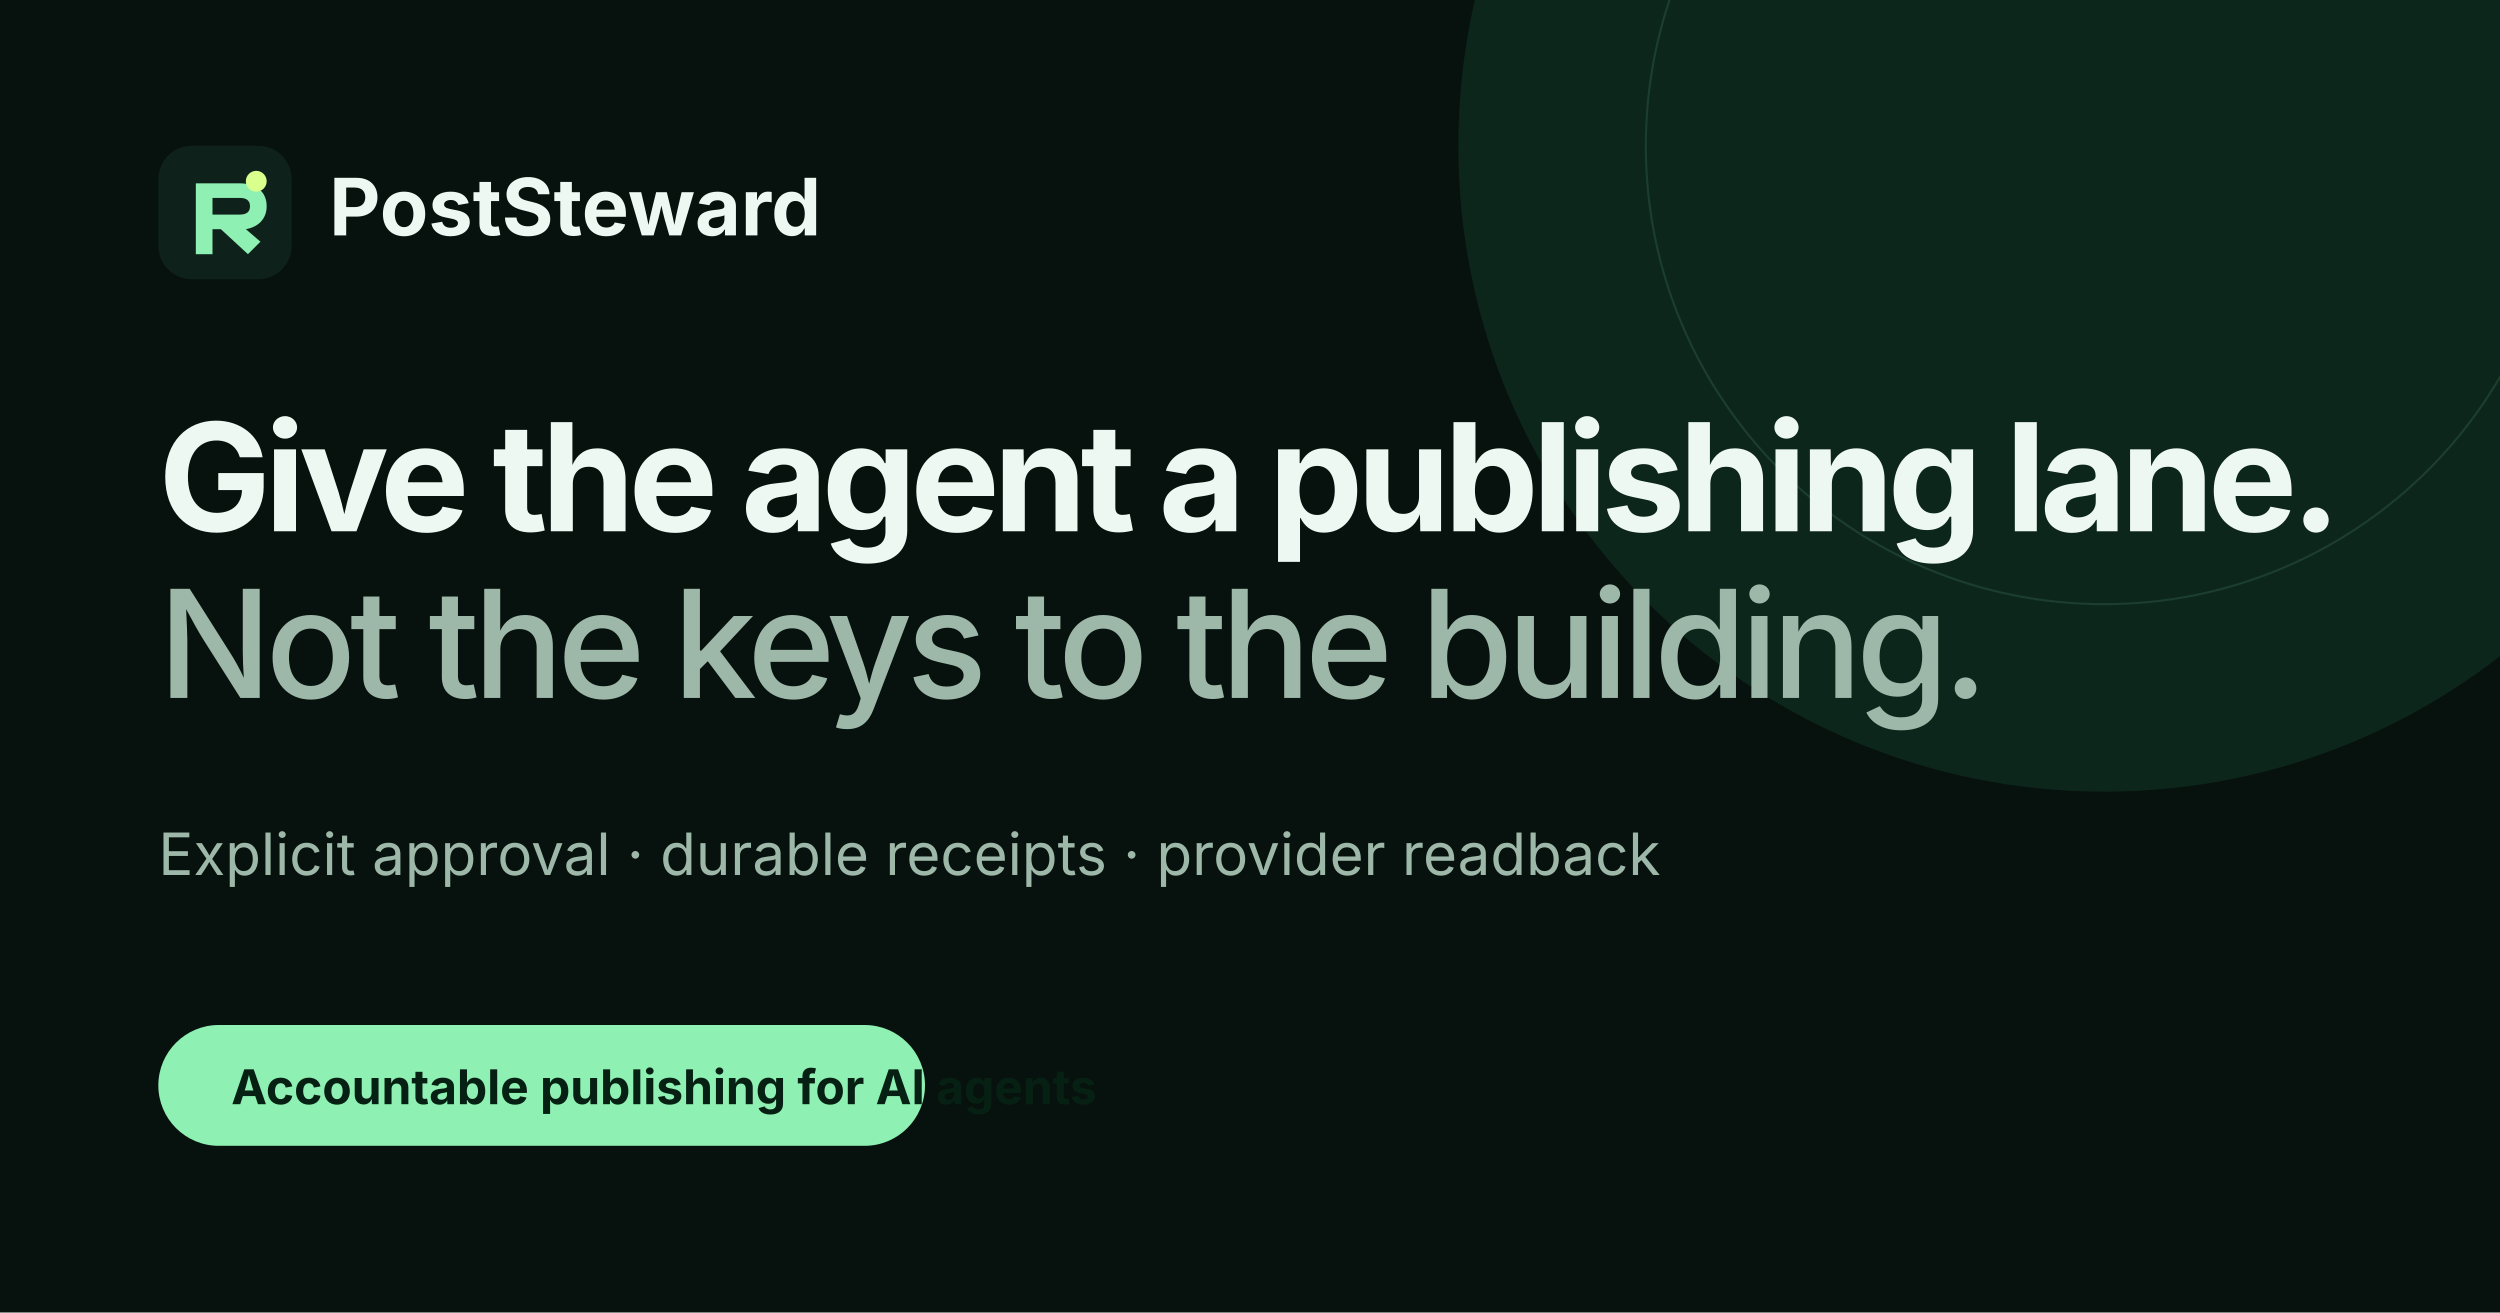
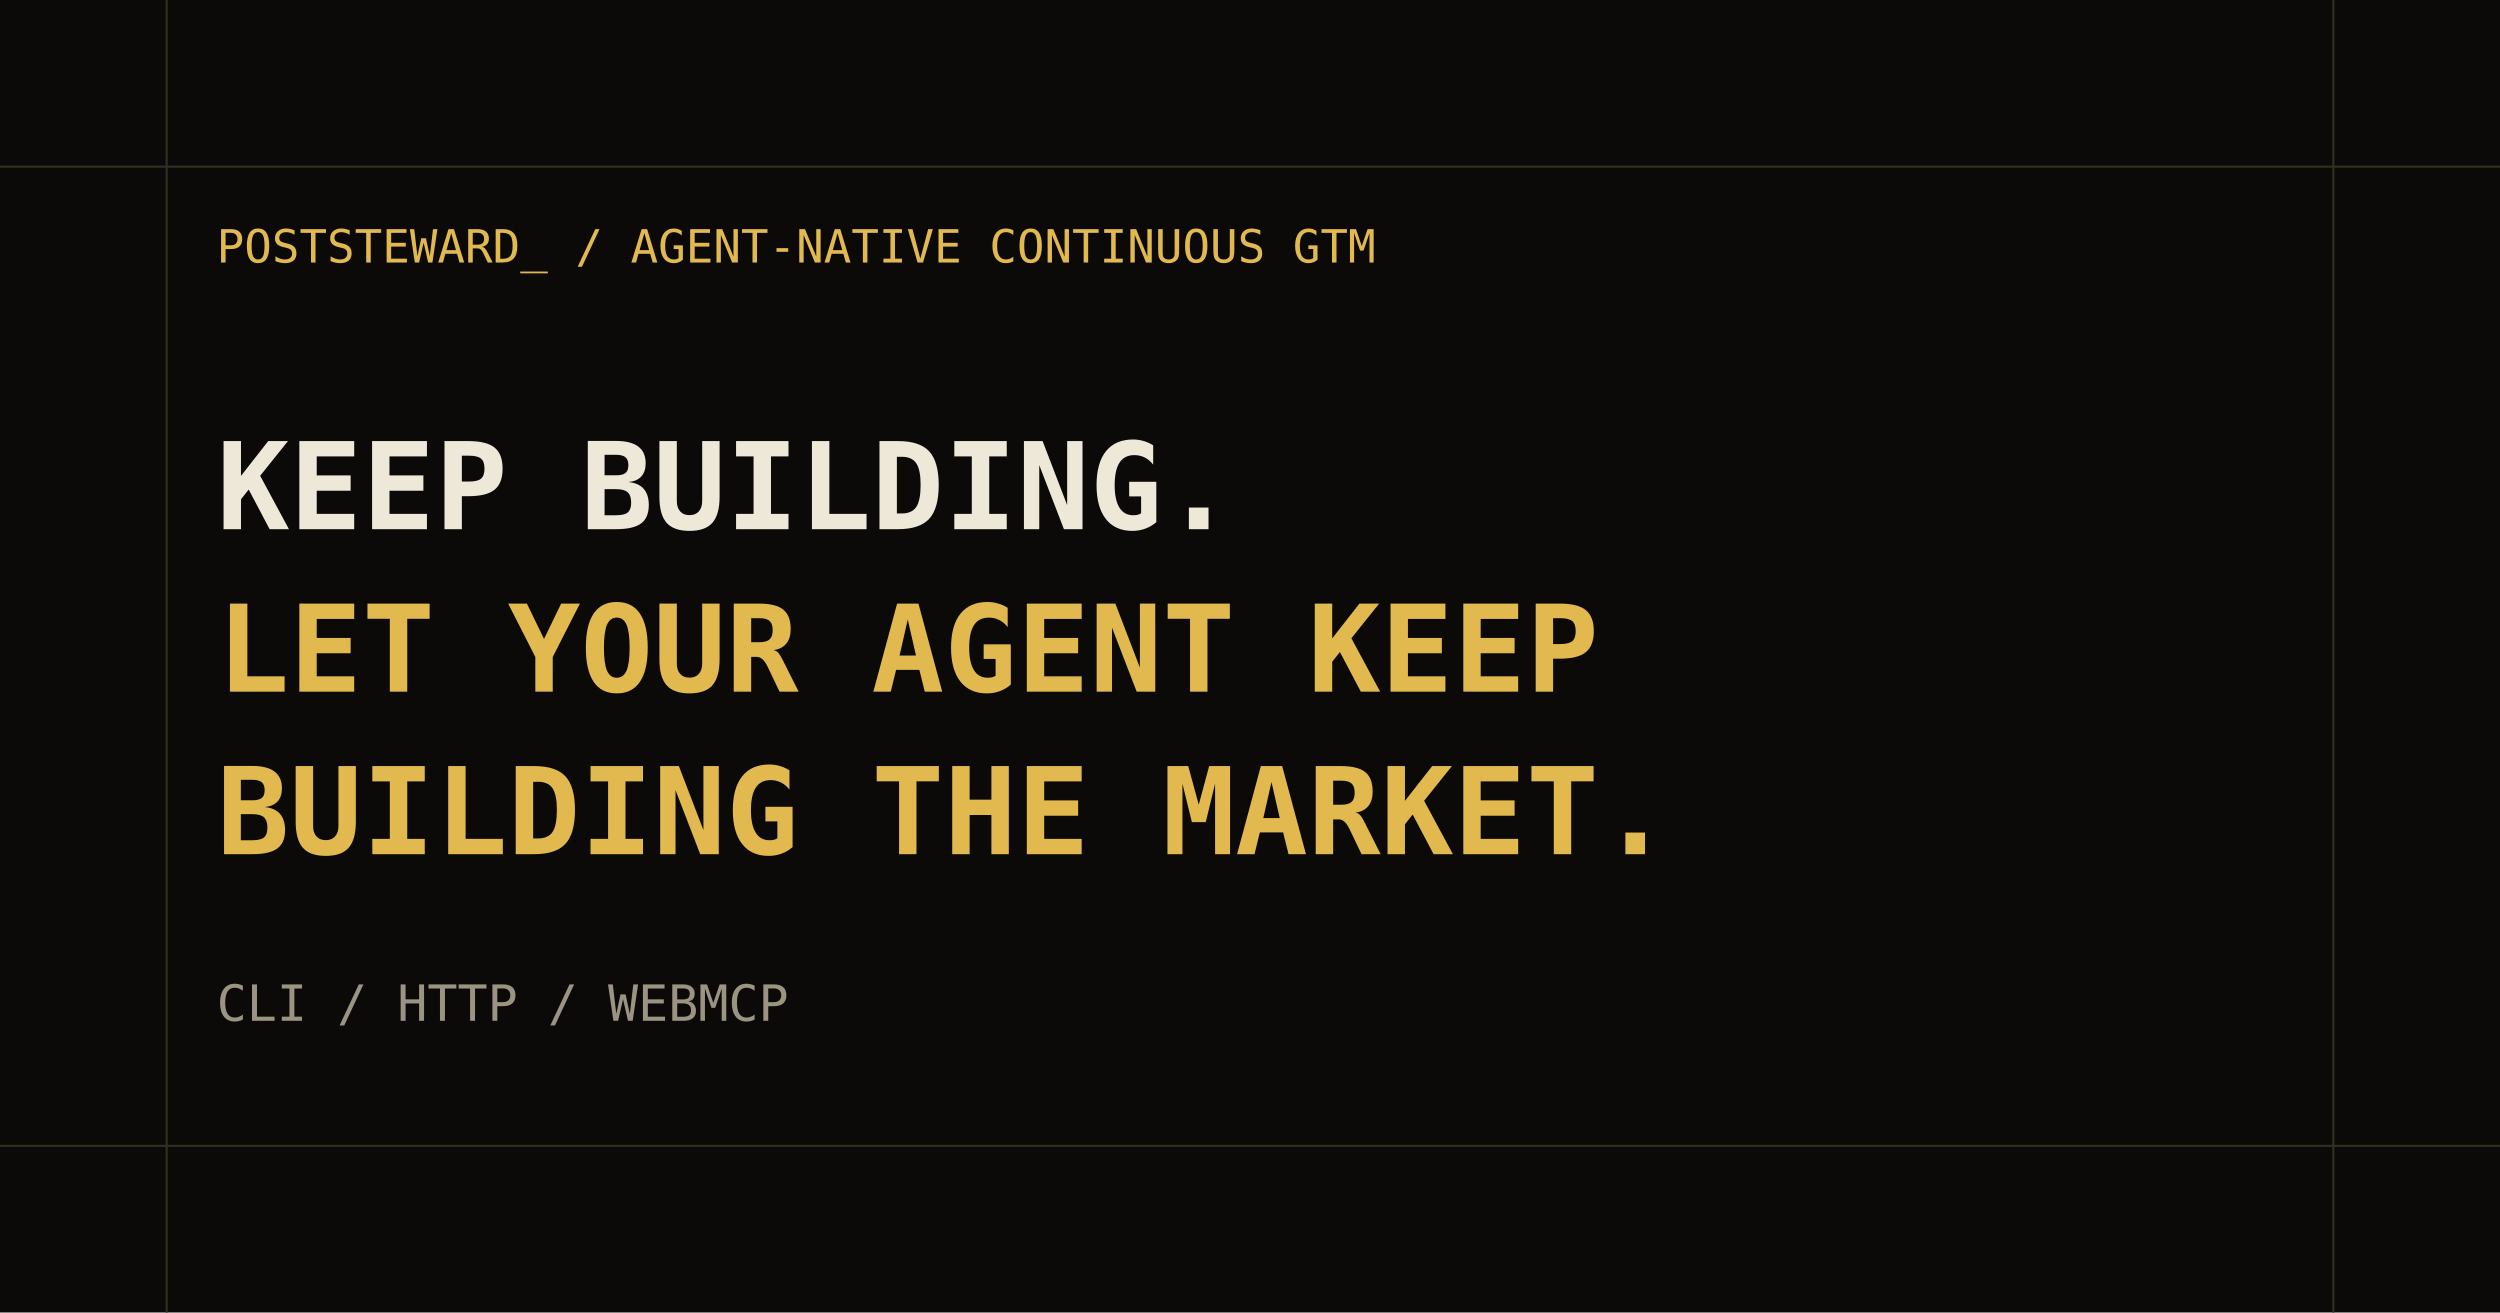
- <svg xmlns="http://www.w3.org/2000/svg" width="1200" height="630" viewBox="0 0 1200 630">
-   <rect width="1200" height="630" fill="#07110e" />
-   <circle cx="1010" cy="70" r="310" fill="#0d261c" />
-   <circle cx="1010" cy="70" r="220" fill="none" stroke="#8ef0b2" stroke-opacity=".12" />
-   <rect x="76" y="70" width="64" height="64" rx="16" fill="#0f211b" />
-   <path d="M94 88h21c8 0 13 4 13 11 0 6-4 10-10 11l7 6-6 6-13-12h-4v12h-8V88Zm8 7v8h13c3 0 5-1 5-4s-2-4-5-4h-13Z" fill="#8ef0b2" />
-   <circle cx="123" cy="87" r="5" fill="#d9ff8c" />
-   <text x="158" y="113" font-family="Inter,Arial,sans-serif" font-size="38" font-weight="700" fill="#eef8f2">PostSteward</text>
-   <text x="76" y="255" font-family="Inter,Arial,sans-serif" font-size="72" font-weight="700" letter-spacing="-3" fill="#eef8f2">Give the agent a publishing lane.</text>
-   <text x="76" y="335" font-family="Inter,Arial,sans-serif" font-size="72" font-weight="500" letter-spacing="-3" fill="#9db8a9">Not the keys to the building.</text>
-   <text x="76" y="420" font-family="Inter,Arial,sans-serif" font-size="28" fill="#9db8a9">Explicit approval · durable receipts · provider readback</text>
-   <rect x="76" y="492" width="368" height="58" rx="29" fill="#8ef0b2" />
-   <text x="111" y="530" font-family="Inter,Arial,sans-serif" font-size="23" font-weight="700" fill="#062113">Accountable publishing for AI agents</text>
+ <svg xmlns="http://www.w3.org/2000/svg" width="1200" height="630" viewBox="0 0 1200 630" role="img" aria-labelledby="title desc">
+   <rect width="1200" height="630" fill="#0b0a08" />
+   <path d="M0 80H1200M0 550H1200M80 0V630M1120 0V630" stroke="#332f22" />
+   <text x="104" y="126" fill="#e2b94f" font-family="monospace" font-size="22">POSTSTEWARD_ / AGENT-NATIVE CONTINUOUS GTM</text>
+   <text x="104" y="254" fill="#ede8d7" font-family="monospace" font-weight="700" font-size="58">KEEP BUILDING.</text>
+   <text x="104" y="332" fill="#e2b94f" font-family="monospace" font-weight="700" font-size="58">LET YOUR AGENT KEEP</text>
+   <text x="104" y="410" fill="#e2b94f" font-family="monospace" font-weight="700" font-size="58">BUILDING THE MARKET.</text>
+   <text x="104" y="490" fill="#9b9482" font-family="monospace" font-size="24">CLI  /  HTTP  /  WEBMCP</text>
</svg>
